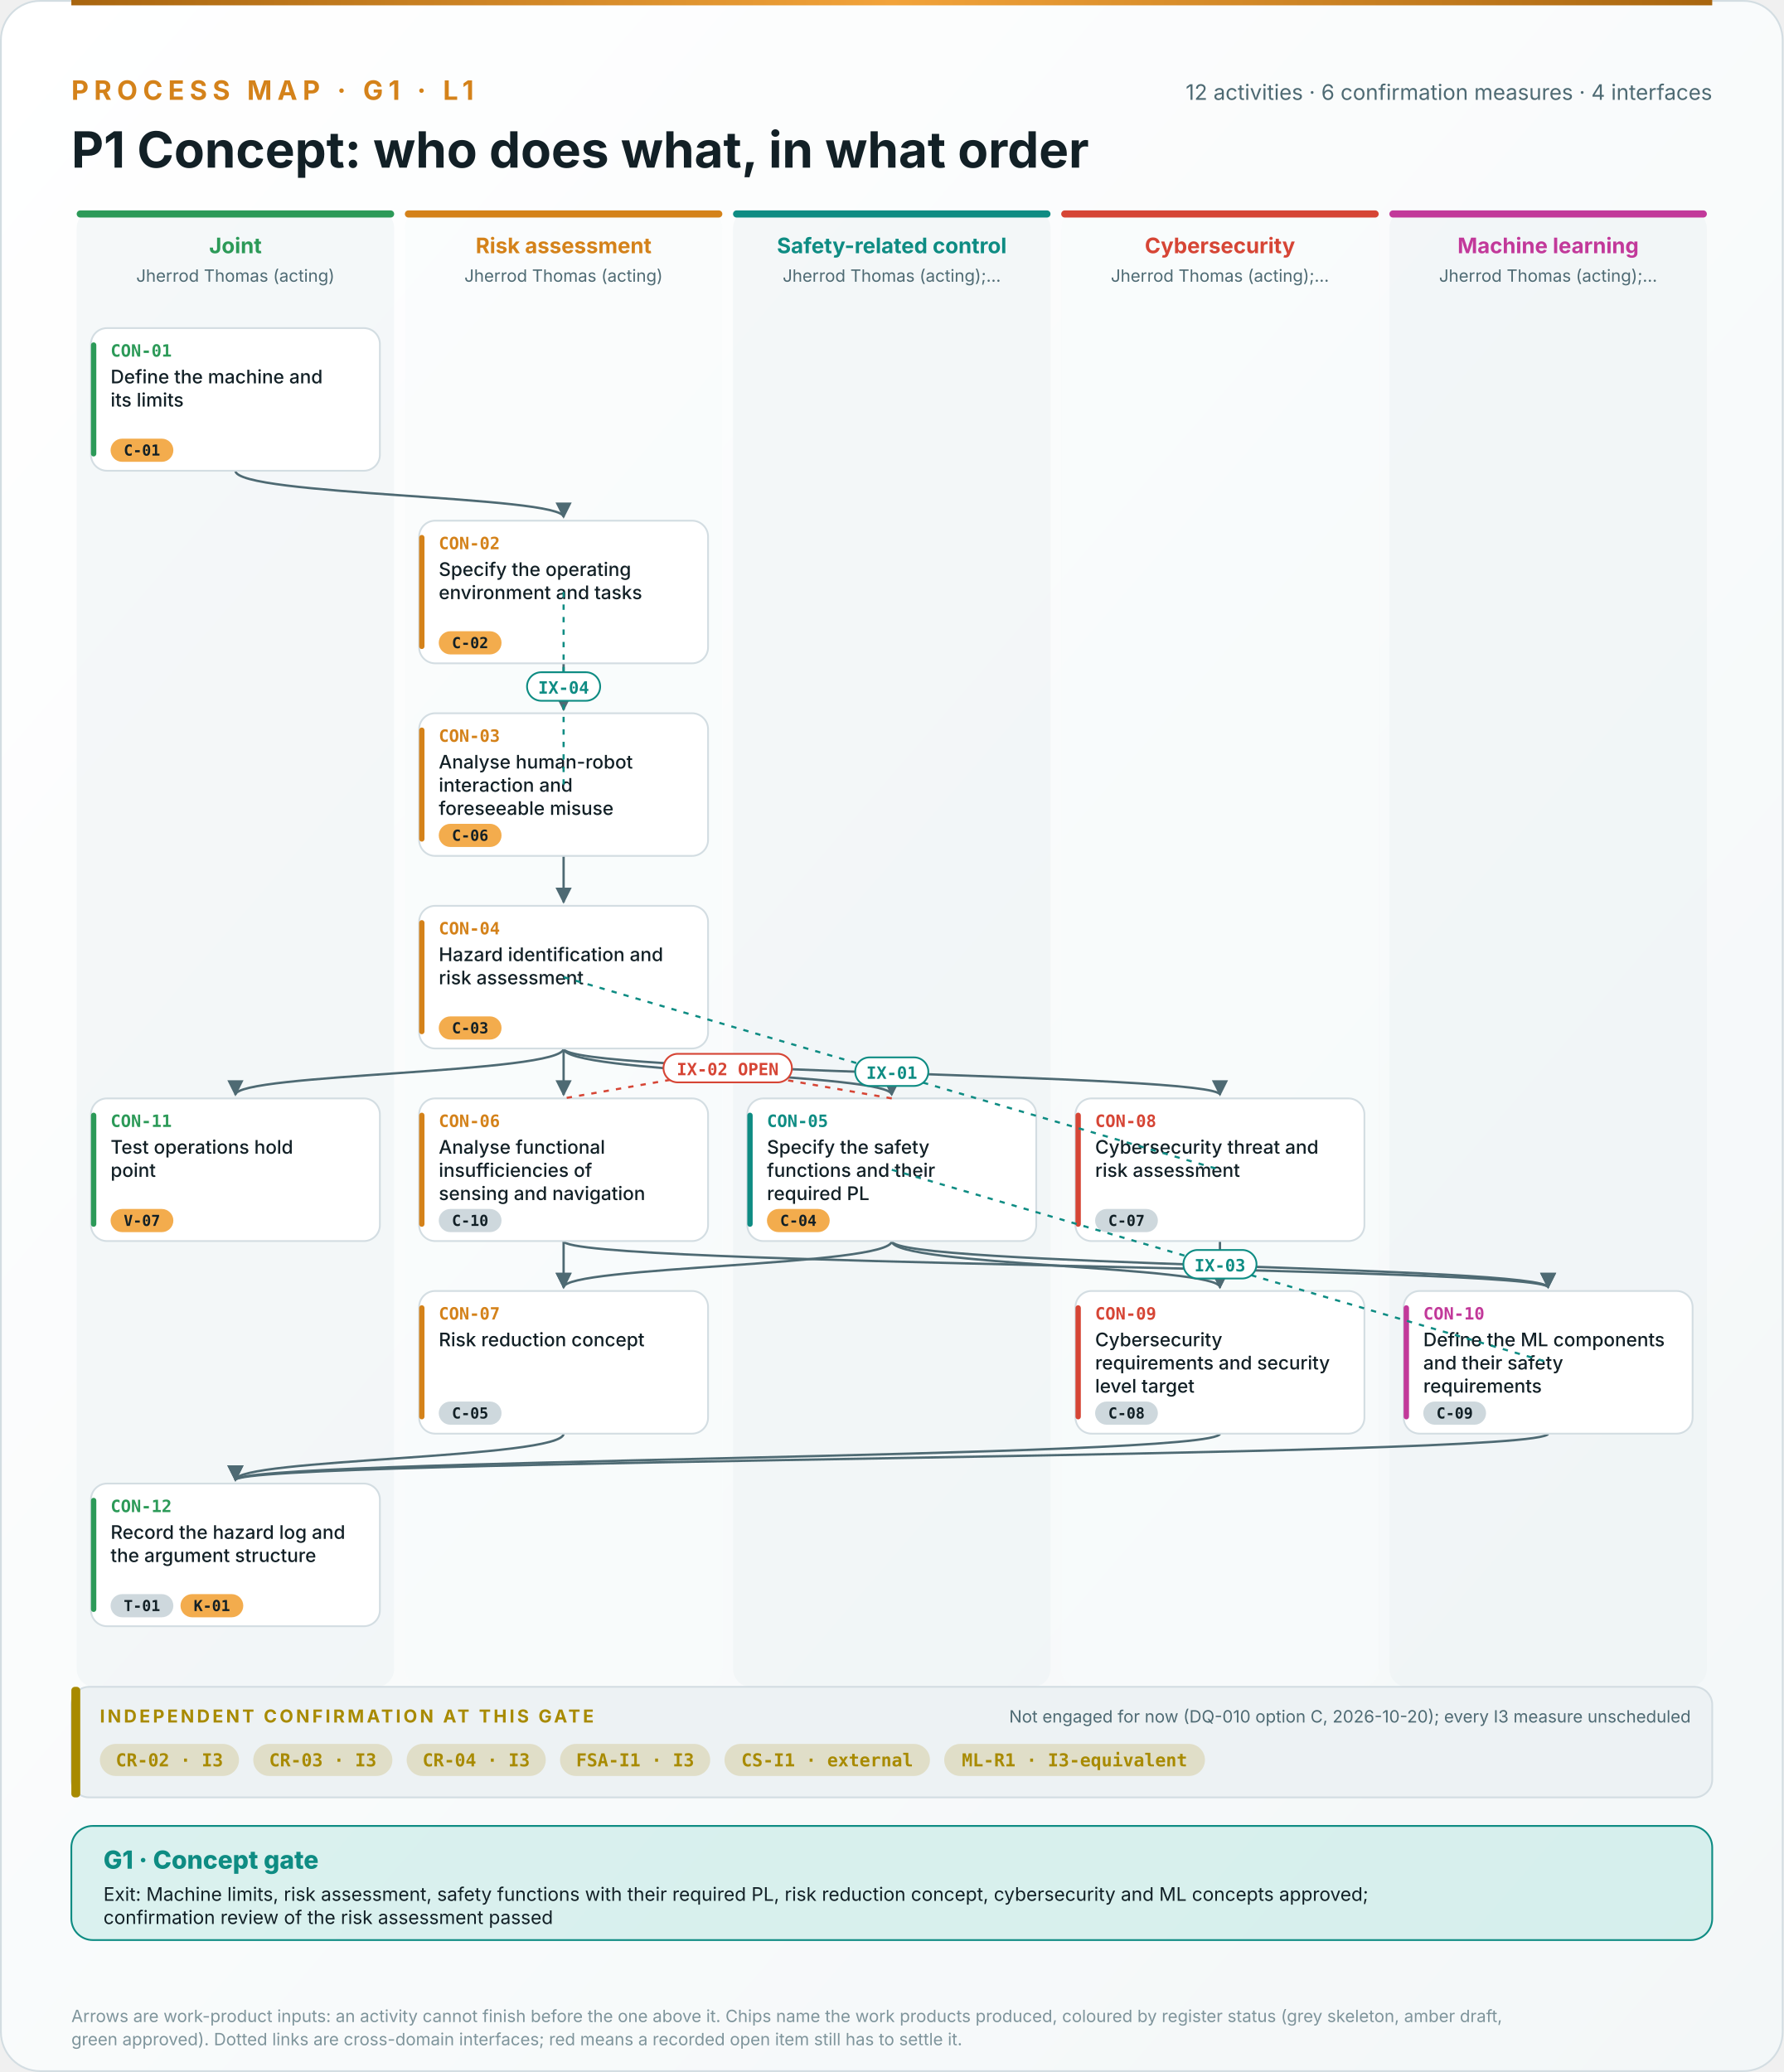
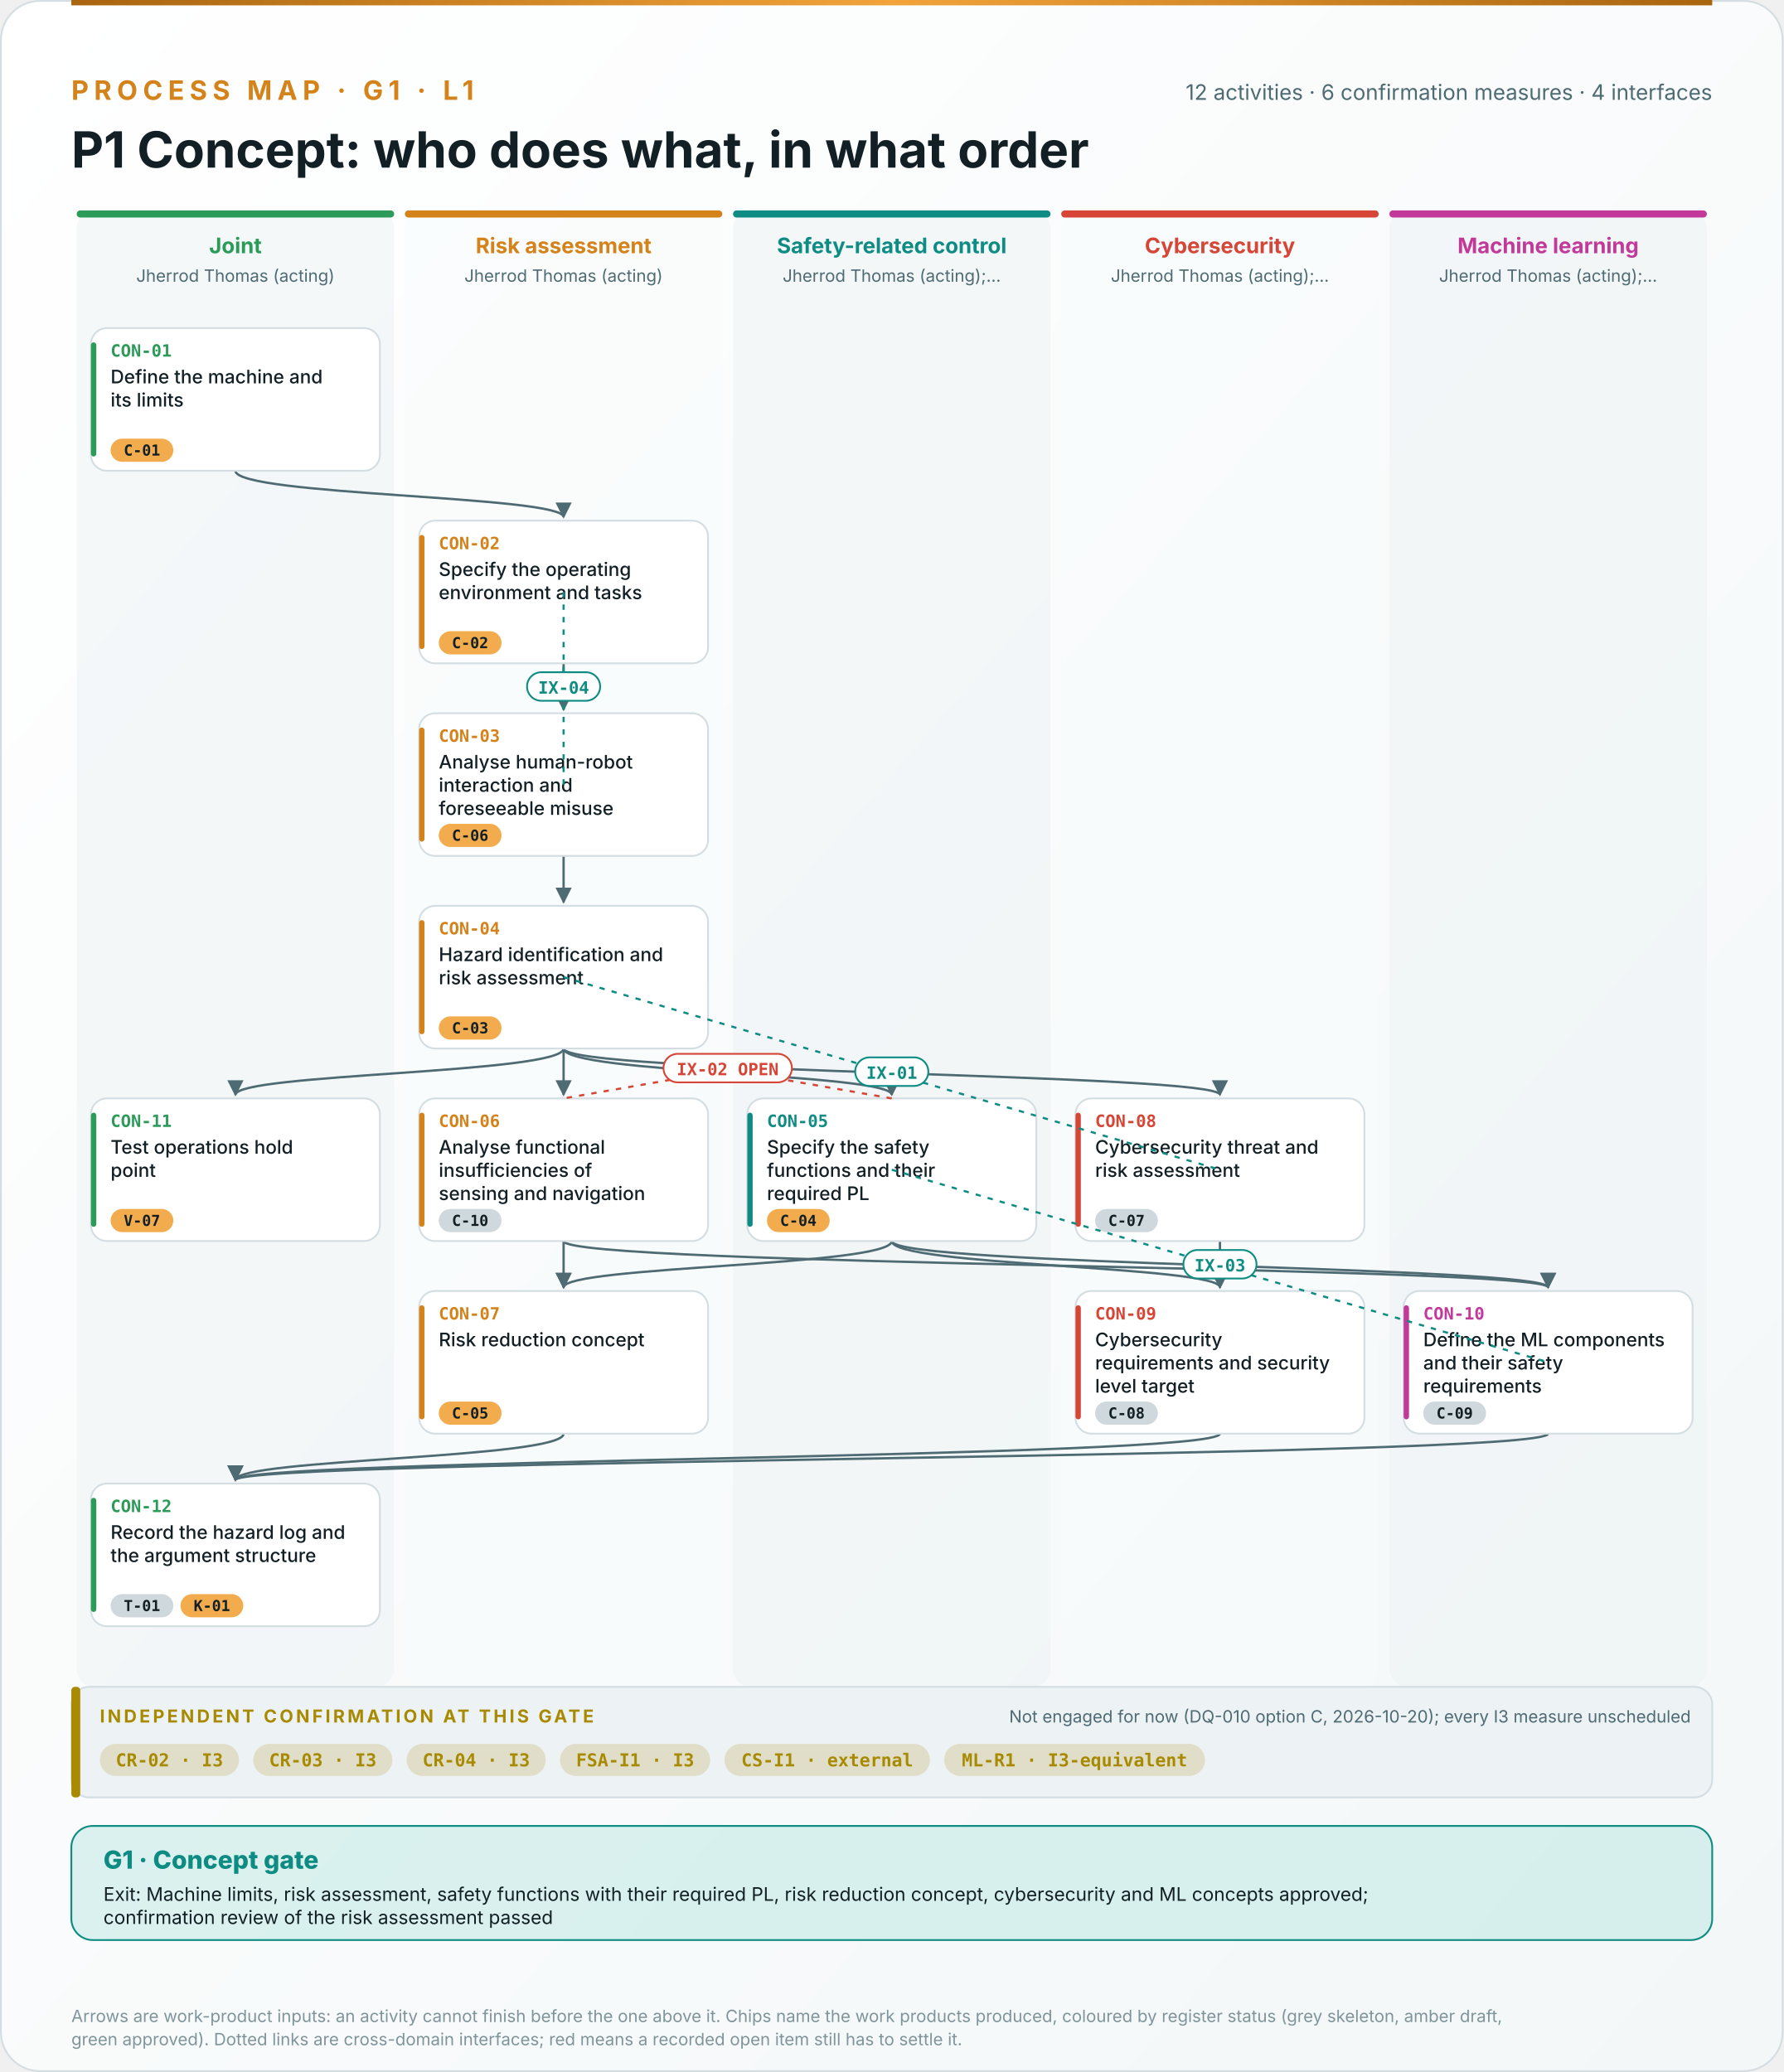
<svg xmlns="http://www.w3.org/2000/svg" width="1000" height="1162" viewBox="0 0 1000 1162" role="img" aria-labelledby="p1-t p1-d">
  <defs>
    <linearGradient id="p1-bg" x1="0" y1="0" x2="1" y2="1">
      <stop offset="0" stop-color="#FFFFFF" />
      <stop offset="1" stop-color="#F3F7F8" />
    </linearGradient>
    <linearGradient id="p1-amber" x1="0" y1="0" x2="1" y2="0">
      <stop offset="0" stop-color="#A8650F" />
      <stop offset="0.5" stop-color="#F2A33A" />
      <stop offset="1" stop-color="#A8650F" />
    </linearGradient>
    <marker id="p1-arrow" viewBox="0 0 10 10" refX="9" refY="5" markerWidth="7" markerHeight="7" orient="auto-start-reverse">
      <path d="M0,0 L10,5 L0,10 z" fill="#4E6A73" />
    </marker>
    <marker id="p1-arrow-amber" viewBox="0 0 10 10" refX="9" refY="5" markerWidth="7" markerHeight="7" orient="auto-start-reverse">
      <path d="M0,0 L10,5 L0,10 z" fill="#D4821A" />
    </marker>
  </defs>
  <rect x="0.5" y="0.5" width="999" height="1161" rx="22" fill="url(#p1-bg)" stroke="#D3DDE2" />
  <rect x="40" y="0" width="920" height="3" fill="url(#p1-amber)" />
  <text x="40" y="56" font-family="Inter, 'Segoe UI', 'Helvetica Neue', Helvetica, Arial, sans-serif" font-size="15" font-weight="700" fill="#D4821A" text-anchor="start" letter-spacing="3">PROCESS MAP · G1 · L1</text>
  <text x="40" y="94" font-family="Inter, 'Segoe UI', 'Helvetica Neue', Helvetica, Arial, sans-serif" font-size="28" font-weight="700" fill="#122026" text-anchor="start">P1 Concept: who does what, in what order</text>
  <text x="960" y="56" font-family="Inter, 'Segoe UI', 'Helvetica Neue', Helvetica, Arial, sans-serif" font-size="12" font-weight="400" fill="#4E6A73" text-anchor="end">12 activities · 6 confirmation measures · 4 interfaces</text>
  <rect x="43" y="118" width="178" height="828" rx="10" fill="#EDF2F4" fill-opacity="0.55" />
  <rect x="43" y="118" width="178" height="4" rx="2" fill="#2C9A58" />
  <text x="132" y="142" font-family="Inter, 'Segoe UI', 'Helvetica Neue', Helvetica, Arial, sans-serif" font-size="12" font-weight="700" fill="#2C9A58" text-anchor="middle">Joint</text>
  <text x="132" y="158" font-family="Inter, 'Segoe UI', 'Helvetica Neue', Helvetica, Arial, sans-serif" font-size="9.5" font-weight="400" fill="#4E6A73" text-anchor="middle">Jherrod Thomas (acting)</text>
  <rect x="227" y="118" width="178" height="828" rx="10" fill="#F7FAFB" fill-opacity="0.55" />
  <rect x="227" y="118" width="178" height="4" rx="2" fill="#D4821A" />
  <text x="316" y="142" font-family="Inter, 'Segoe UI', 'Helvetica Neue', Helvetica, Arial, sans-serif" font-size="12" font-weight="700" fill="#D4821A" text-anchor="middle">Risk assessment</text>
  <text x="316" y="158" font-family="Inter, 'Segoe UI', 'Helvetica Neue', Helvetica, Arial, sans-serif" font-size="9.5" font-weight="400" fill="#4E6A73" text-anchor="middle">Jherrod Thomas (acting)</text>
  <rect x="411" y="118" width="178" height="828" rx="10" fill="#EDF2F4" fill-opacity="0.55" />
  <rect x="411" y="118" width="178" height="4" rx="2" fill="#0E8C83" />
  <text x="500" y="142" font-family="Inter, 'Segoe UI', 'Helvetica Neue', Helvetica, Arial, sans-serif" font-size="12" font-weight="700" fill="#0E8C83" text-anchor="middle">Safety-related control</text>
  <text x="500" y="158" font-family="Inter, 'Segoe UI', 'Helvetica Neue', Helvetica, Arial, sans-serif" font-size="9.5" font-weight="400" fill="#4E6A73" text-anchor="middle">Jherrod Thomas (acting);…</text>
  <rect x="595" y="118" width="178" height="828" rx="10" fill="#F7FAFB" fill-opacity="0.55" />
  <rect x="595" y="118" width="178" height="4" rx="2" fill="#D64535" />
  <text x="684" y="142" font-family="Inter, 'Segoe UI', 'Helvetica Neue', Helvetica, Arial, sans-serif" font-size="12" font-weight="700" fill="#D64535" text-anchor="middle">Cybersecurity</text>
  <text x="684" y="158" font-family="Inter, 'Segoe UI', 'Helvetica Neue', Helvetica, Arial, sans-serif" font-size="9.5" font-weight="400" fill="#4E6A73" text-anchor="middle">Jherrod Thomas (acting);…</text>
  <rect x="779" y="118" width="178" height="828" rx="10" fill="#EDF2F4" fill-opacity="0.55" />
  <rect x="779" y="118" width="178" height="4" rx="2" fill="#C2399A" />
  <text x="868" y="142" font-family="Inter, 'Segoe UI', 'Helvetica Neue', Helvetica, Arial, sans-serif" font-size="12" font-weight="700" fill="#C2399A" text-anchor="middle">Machine learning</text>
  <text x="868" y="158" font-family="Inter, 'Segoe UI', 'Helvetica Neue', Helvetica, Arial, sans-serif" font-size="9.5" font-weight="400" fill="#4E6A73" text-anchor="middle">Jherrod Thomas (acting);…</text>
  <path d="M132.0,264.0 C132.0,278.0 316.0,278.0 316.0,290.0" fill="none" stroke="#4E6A73" stroke-width="1.3" marker-end="url(#p1-arrow)" />
  <path d="M316.0,372.0 L316.0,398.0" fill="none" stroke="#4E6A73" stroke-width="1.3" marker-end="url(#p1-arrow)" />
  <path d="M316.0,480.0 L316.0,506.0" fill="none" stroke="#4E6A73" stroke-width="1.3" marker-end="url(#p1-arrow)" />
  <path d="M316.0,588.0 C316.0,602.0 500.0,602.0 500.0,614.0" fill="none" stroke="#4E6A73" stroke-width="1.3" marker-end="url(#p1-arrow)" />
  <path d="M316.0,588.0 L316.0,614.0" fill="none" stroke="#4E6A73" stroke-width="1.3" marker-end="url(#p1-arrow)" />
  <path d="M500.0,696.0 C500.0,710.0 316.0,710.0 316.0,722.0" fill="none" stroke="#4E6A73" stroke-width="1.3" marker-end="url(#p1-arrow)" />
  <path d="M316.0,696.0 L316.0,722.0" fill="none" stroke="#4E6A73" stroke-width="1.3" marker-end="url(#p1-arrow)" />
  <path d="M316.0,588.0 C316.0,602.0 684.0,602.0 684.0,614.0" fill="none" stroke="#4E6A73" stroke-width="1.3" marker-end="url(#p1-arrow)" />
  <path d="M500.0,696.0 C500.0,710.0 684.0,710.0 684.0,722.0" fill="none" stroke="#4E6A73" stroke-width="1.3" marker-end="url(#p1-arrow)" />
  <path d="M684.0,696.0 L684.0,722.0" fill="none" stroke="#4E6A73" stroke-width="1.3" marker-end="url(#p1-arrow)" />
  <path d="M500.0,696.0 C500.0,710.0 868.0,710.0 868.0,722.0" fill="none" stroke="#4E6A73" stroke-width="1.3" marker-end="url(#p1-arrow)" />
  <path d="M316.0,696.0 C316.0,710.0 868.0,710.0 868.0,722.0" fill="none" stroke="#4E6A73" stroke-width="1.3" marker-end="url(#p1-arrow)" />
  <path d="M316.0,588.0 C316.0,602.0 132.0,602.0 132.0,614.0" fill="none" stroke="#4E6A73" stroke-width="1.3" marker-end="url(#p1-arrow)" />
  <path d="M316.0,804.0 C316.0,818.0 132.0,818.0 132.0,830.0" fill="none" stroke="#4E6A73" stroke-width="1.3" marker-end="url(#p1-arrow)" />
  <path d="M684.0,804.0 C684.0,818.0 132.0,818.0 132.0,830.0" fill="none" stroke="#4E6A73" stroke-width="1.3" marker-end="url(#p1-arrow)" />
  <path d="M868.0,804.0 C868.0,818.0 132.0,818.0 132.0,830.0" fill="none" stroke="#4E6A73" stroke-width="1.3" marker-end="url(#p1-arrow)" />
  <rect x="51" y="184" width="162" height="80" rx="9" fill="#FFFFFF" stroke="#D3DDE2" stroke-width="1" />
  <rect x="51" y="192" width="3" height="64" rx="1.5" fill="#2C9A58" />
  <text x="62" y="200" font-family="'JetBrains Mono', 'SFMono-Regular', Menlo, Consolas, monospace" font-size="9.5" font-weight="700" fill="#2C9A58" text-anchor="start">CON-01</text>
  <text x="62" y="215" font-family="Inter, 'Segoe UI', 'Helvetica Neue', Helvetica, Arial, sans-serif" font-size="10.5" font-weight="500" fill="#122026" text-anchor="start">Define the machine and</text>
  <text x="62" y="228" font-family="Inter, 'Segoe UI', 'Helvetica Neue', Helvetica, Arial, sans-serif" font-size="10.5" font-weight="500" fill="#122026" text-anchor="start">its limits</text>
  <rect x="62" y="246" width="35.2" height="13" rx="6.5" fill="#F2A33A" fill-opacity="0.9" />
  <text x="79.6" y="255.5" font-family="'JetBrains Mono', 'SFMono-Regular', Menlo, Consolas, monospace" font-size="8.5" font-weight="700" fill="#122026" text-anchor="middle">C-01</text>
  <rect x="235" y="292" width="162" height="80" rx="9" fill="#FFFFFF" stroke="#D3DDE2" stroke-width="1" />
  <rect x="235" y="300" width="3" height="64" rx="1.5" fill="#D4821A" />
  <text x="246" y="308" font-family="'JetBrains Mono', 'SFMono-Regular', Menlo, Consolas, monospace" font-size="9.5" font-weight="700" fill="#D4821A" text-anchor="start">CON-02</text>
  <text x="246" y="323" font-family="Inter, 'Segoe UI', 'Helvetica Neue', Helvetica, Arial, sans-serif" font-size="10.5" font-weight="500" fill="#122026" text-anchor="start">Specify the operating</text>
  <text x="246" y="336" font-family="Inter, 'Segoe UI', 'Helvetica Neue', Helvetica, Arial, sans-serif" font-size="10.5" font-weight="500" fill="#122026" text-anchor="start">environment and tasks</text>
  <rect x="246" y="354" width="35.2" height="13" rx="6.5" fill="#F2A33A" fill-opacity="0.9" />
  <text x="263.6" y="363.5" font-family="'JetBrains Mono', 'SFMono-Regular', Menlo, Consolas, monospace" font-size="8.5" font-weight="700" fill="#122026" text-anchor="middle">C-02</text>
  <rect x="235" y="400" width="162" height="80" rx="9" fill="#FFFFFF" stroke="#D3DDE2" stroke-width="1" />
  <rect x="235" y="408" width="3" height="64" rx="1.5" fill="#D4821A" />
  <text x="246" y="416" font-family="'JetBrains Mono', 'SFMono-Regular', Menlo, Consolas, monospace" font-size="9.5" font-weight="700" fill="#D4821A" text-anchor="start">CON-03</text>
  <text x="246" y="431" font-family="Inter, 'Segoe UI', 'Helvetica Neue', Helvetica, Arial, sans-serif" font-size="10.5" font-weight="500" fill="#122026" text-anchor="start">Analyse human-robot</text>
  <text x="246" y="444" font-family="Inter, 'Segoe UI', 'Helvetica Neue', Helvetica, Arial, sans-serif" font-size="10.5" font-weight="500" fill="#122026" text-anchor="start">interaction and</text>
  <text x="246" y="457" font-family="Inter, 'Segoe UI', 'Helvetica Neue', Helvetica, Arial, sans-serif" font-size="10.5" font-weight="500" fill="#122026" text-anchor="start">foreseeable misuse</text>
  <rect x="246" y="462" width="35.2" height="13" rx="6.5" fill="#F2A33A" fill-opacity="0.9" />
  <text x="263.6" y="471.5" font-family="'JetBrains Mono', 'SFMono-Regular', Menlo, Consolas, monospace" font-size="8.5" font-weight="700" fill="#122026" text-anchor="middle">C-06</text>
  <rect x="235" y="508" width="162" height="80" rx="9" fill="#FFFFFF" stroke="#D3DDE2" stroke-width="1" />
  <rect x="235" y="516" width="3" height="64" rx="1.5" fill="#D4821A" />
  <text x="246" y="524" font-family="'JetBrains Mono', 'SFMono-Regular', Menlo, Consolas, monospace" font-size="9.5" font-weight="700" fill="#D4821A" text-anchor="start">CON-04</text>
  <text x="246" y="539" font-family="Inter, 'Segoe UI', 'Helvetica Neue', Helvetica, Arial, sans-serif" font-size="10.5" font-weight="500" fill="#122026" text-anchor="start">Hazard identification and</text>
  <text x="246" y="552" font-family="Inter, 'Segoe UI', 'Helvetica Neue', Helvetica, Arial, sans-serif" font-size="10.5" font-weight="500" fill="#122026" text-anchor="start">risk assessment</text>
  <rect x="246" y="570" width="35.2" height="13" rx="6.5" fill="#F2A33A" fill-opacity="0.9" />
  <text x="263.6" y="579.5" font-family="'JetBrains Mono', 'SFMono-Regular', Menlo, Consolas, monospace" font-size="8.5" font-weight="700" fill="#122026" text-anchor="middle">C-03</text>
  <rect x="419" y="616" width="162" height="80" rx="9" fill="#FFFFFF" stroke="#D3DDE2" stroke-width="1" />
  <rect x="419" y="624" width="3" height="64" rx="1.5" fill="#0E8C83" />
  <text x="430" y="632" font-family="'JetBrains Mono', 'SFMono-Regular', Menlo, Consolas, monospace" font-size="9.5" font-weight="700" fill="#0E8C83" text-anchor="start">CON-05</text>
  <text x="430" y="647" font-family="Inter, 'Segoe UI', 'Helvetica Neue', Helvetica, Arial, sans-serif" font-size="10.5" font-weight="500" fill="#122026" text-anchor="start">Specify the safety</text>
  <text x="430" y="660" font-family="Inter, 'Segoe UI', 'Helvetica Neue', Helvetica, Arial, sans-serif" font-size="10.5" font-weight="500" fill="#122026" text-anchor="start">functions and their</text>
  <text x="430" y="673" font-family="Inter, 'Segoe UI', 'Helvetica Neue', Helvetica, Arial, sans-serif" font-size="10.5" font-weight="500" fill="#122026" text-anchor="start">required PL</text>
  <rect x="430" y="678" width="35.2" height="13" rx="6.5" fill="#F2A33A" fill-opacity="0.9" />
  <text x="447.6" y="687.5" font-family="'JetBrains Mono', 'SFMono-Regular', Menlo, Consolas, monospace" font-size="8.5" font-weight="700" fill="#122026" text-anchor="middle">C-04</text>
  <rect x="235" y="616" width="162" height="80" rx="9" fill="#FFFFFF" stroke="#D3DDE2" stroke-width="1" />
  <rect x="235" y="624" width="3" height="64" rx="1.5" fill="#D4821A" />
  <text x="246" y="632" font-family="'JetBrains Mono', 'SFMono-Regular', Menlo, Consolas, monospace" font-size="9.5" font-weight="700" fill="#D4821A" text-anchor="start">CON-06</text>
  <text x="246" y="647" font-family="Inter, 'Segoe UI', 'Helvetica Neue', Helvetica, Arial, sans-serif" font-size="10.5" font-weight="500" fill="#122026" text-anchor="start">Analyse functional</text>
  <text x="246" y="660" font-family="Inter, 'Segoe UI', 'Helvetica Neue', Helvetica, Arial, sans-serif" font-size="10.5" font-weight="500" fill="#122026" text-anchor="start">insufficiencies of</text>
  <text x="246" y="673" font-family="Inter, 'Segoe UI', 'Helvetica Neue', Helvetica, Arial, sans-serif" font-size="10.5" font-weight="500" fill="#122026" text-anchor="start">sensing and navigation</text>
  <rect x="246" y="678" width="35.2" height="13" rx="6.5" fill="#C9D4D9" fill-opacity="0.9" />
  <text x="263.6" y="687.5" font-family="'JetBrains Mono', 'SFMono-Regular', Menlo, Consolas, monospace" font-size="8.5" font-weight="700" fill="#122026" text-anchor="middle">C-10</text>
  <rect x="235" y="724" width="162" height="80" rx="9" fill="#FFFFFF" stroke="#D3DDE2" stroke-width="1" />
  <rect x="235" y="732" width="3" height="64" rx="1.5" fill="#D4821A" />
  <text x="246" y="740" font-family="'JetBrains Mono', 'SFMono-Regular', Menlo, Consolas, monospace" font-size="9.5" font-weight="700" fill="#D4821A" text-anchor="start">CON-07</text>
  <text x="246" y="755" font-family="Inter, 'Segoe UI', 'Helvetica Neue', Helvetica, Arial, sans-serif" font-size="10.5" font-weight="500" fill="#122026" text-anchor="start">Risk reduction concept</text>
-   <rect x="246" y="786" width="35.2" height="13" rx="6.5" fill="#C9D4D9" fill-opacity="0.9" />
+   <rect x="246" y="786" width="35.2" height="13" rx="6.5" fill="#F2A33A" fill-opacity="0.9" />
  <text x="263.6" y="795.5" font-family="'JetBrains Mono', 'SFMono-Regular', Menlo, Consolas, monospace" font-size="8.5" font-weight="700" fill="#122026" text-anchor="middle">C-05</text>
  <rect x="603" y="616" width="162" height="80" rx="9" fill="#FFFFFF" stroke="#D3DDE2" stroke-width="1" />
  <rect x="603" y="624" width="3" height="64" rx="1.5" fill="#D64535" />
  <text x="614" y="632" font-family="'JetBrains Mono', 'SFMono-Regular', Menlo, Consolas, monospace" font-size="9.5" font-weight="700" fill="#D64535" text-anchor="start">CON-08</text>
  <text x="614" y="647" font-family="Inter, 'Segoe UI', 'Helvetica Neue', Helvetica, Arial, sans-serif" font-size="10.5" font-weight="500" fill="#122026" text-anchor="start">Cybersecurity threat and</text>
  <text x="614" y="660" font-family="Inter, 'Segoe UI', 'Helvetica Neue', Helvetica, Arial, sans-serif" font-size="10.5" font-weight="500" fill="#122026" text-anchor="start">risk assessment</text>
  <rect x="614" y="678" width="35.2" height="13" rx="6.5" fill="#C9D4D9" fill-opacity="0.9" />
  <text x="631.6" y="687.5" font-family="'JetBrains Mono', 'SFMono-Regular', Menlo, Consolas, monospace" font-size="8.5" font-weight="700" fill="#122026" text-anchor="middle">C-07</text>
  <rect x="603" y="724" width="162" height="80" rx="9" fill="#FFFFFF" stroke="#D3DDE2" stroke-width="1" />
  <rect x="603" y="732" width="3" height="64" rx="1.5" fill="#D64535" />
  <text x="614" y="740" font-family="'JetBrains Mono', 'SFMono-Regular', Menlo, Consolas, monospace" font-size="9.5" font-weight="700" fill="#D64535" text-anchor="start">CON-09</text>
  <text x="614" y="755" font-family="Inter, 'Segoe UI', 'Helvetica Neue', Helvetica, Arial, sans-serif" font-size="10.5" font-weight="500" fill="#122026" text-anchor="start">Cybersecurity</text>
  <text x="614" y="768" font-family="Inter, 'Segoe UI', 'Helvetica Neue', Helvetica, Arial, sans-serif" font-size="10.5" font-weight="500" fill="#122026" text-anchor="start">requirements and security</text>
  <text x="614" y="781" font-family="Inter, 'Segoe UI', 'Helvetica Neue', Helvetica, Arial, sans-serif" font-size="10.5" font-weight="500" fill="#122026" text-anchor="start">level target</text>
  <rect x="614" y="786" width="35.2" height="13" rx="6.5" fill="#C9D4D9" fill-opacity="0.9" />
  <text x="631.6" y="795.5" font-family="'JetBrains Mono', 'SFMono-Regular', Menlo, Consolas, monospace" font-size="8.5" font-weight="700" fill="#122026" text-anchor="middle">C-08</text>
  <rect x="787" y="724" width="162" height="80" rx="9" fill="#FFFFFF" stroke="#D3DDE2" stroke-width="1" />
  <rect x="787" y="732" width="3" height="64" rx="1.5" fill="#C2399A" />
  <text x="798" y="740" font-family="'JetBrains Mono', 'SFMono-Regular', Menlo, Consolas, monospace" font-size="9.5" font-weight="700" fill="#C2399A" text-anchor="start">CON-10</text>
  <text x="798" y="755" font-family="Inter, 'Segoe UI', 'Helvetica Neue', Helvetica, Arial, sans-serif" font-size="10.5" font-weight="500" fill="#122026" text-anchor="start">Define the ML components</text>
  <text x="798" y="768" font-family="Inter, 'Segoe UI', 'Helvetica Neue', Helvetica, Arial, sans-serif" font-size="10.5" font-weight="500" fill="#122026" text-anchor="start">and their safety</text>
  <text x="798" y="781" font-family="Inter, 'Segoe UI', 'Helvetica Neue', Helvetica, Arial, sans-serif" font-size="10.5" font-weight="500" fill="#122026" text-anchor="start">requirements</text>
  <rect x="798" y="786" width="35.2" height="13" rx="6.5" fill="#C9D4D9" fill-opacity="0.9" />
  <text x="815.6" y="795.5" font-family="'JetBrains Mono', 'SFMono-Regular', Menlo, Consolas, monospace" font-size="8.5" font-weight="700" fill="#122026" text-anchor="middle">C-09</text>
  <rect x="51" y="616" width="162" height="80" rx="9" fill="#FFFFFF" stroke="#D3DDE2" stroke-width="1" />
  <rect x="51" y="624" width="3" height="64" rx="1.5" fill="#2C9A58" />
  <text x="62" y="632" font-family="'JetBrains Mono', 'SFMono-Regular', Menlo, Consolas, monospace" font-size="9.5" font-weight="700" fill="#2C9A58" text-anchor="start">CON-11</text>
  <text x="62" y="647" font-family="Inter, 'Segoe UI', 'Helvetica Neue', Helvetica, Arial, sans-serif" font-size="10.5" font-weight="500" fill="#122026" text-anchor="start">Test operations hold</text>
  <text x="62" y="660" font-family="Inter, 'Segoe UI', 'Helvetica Neue', Helvetica, Arial, sans-serif" font-size="10.5" font-weight="500" fill="#122026" text-anchor="start">point</text>
  <rect x="62" y="678" width="35.2" height="13" rx="6.5" fill="#F2A33A" fill-opacity="0.9" />
  <text x="79.6" y="687.5" font-family="'JetBrains Mono', 'SFMono-Regular', Menlo, Consolas, monospace" font-size="8.5" font-weight="700" fill="#122026" text-anchor="middle">V-07</text>
  <rect x="51" y="832" width="162" height="80" rx="9" fill="#FFFFFF" stroke="#D3DDE2" stroke-width="1" />
  <rect x="51" y="840" width="3" height="64" rx="1.5" fill="#2C9A58" />
  <text x="62" y="848" font-family="'JetBrains Mono', 'SFMono-Regular', Menlo, Consolas, monospace" font-size="9.5" font-weight="700" fill="#2C9A58" text-anchor="start">CON-12</text>
  <text x="62" y="863" font-family="Inter, 'Segoe UI', 'Helvetica Neue', Helvetica, Arial, sans-serif" font-size="10.5" font-weight="500" fill="#122026" text-anchor="start">Record the hazard log and</text>
  <text x="62" y="876" font-family="Inter, 'Segoe UI', 'Helvetica Neue', Helvetica, Arial, sans-serif" font-size="10.5" font-weight="500" fill="#122026" text-anchor="start">the argument structure</text>
  <rect x="62" y="894" width="35.2" height="13" rx="6.5" fill="#C9D4D9" fill-opacity="0.9" />
  <text x="79.6" y="903.5" font-family="'JetBrains Mono', 'SFMono-Regular', Menlo, Consolas, monospace" font-size="8.5" font-weight="700" fill="#122026" text-anchor="middle">T-01</text>
  <rect x="101.2" y="894" width="35.2" height="13" rx="6.5" fill="#F2A33A" fill-opacity="0.9" />
  <text x="118.8" y="903.5" font-family="'JetBrains Mono', 'SFMono-Regular', Menlo, Consolas, monospace" font-size="8.5" font-weight="700" fill="#122026" text-anchor="middle">K-01</text>
  <path d="M316.0,548.0 L684.0,656.0" fill="none" stroke="#0E8C83" stroke-width="1.2" stroke-dasharray="3 4" />
  <rect x="479.5" y="593" width="41" height="16" rx="8" fill="#FFFFFF" stroke="#0E8C83" stroke-width="1" />
  <text x="500" y="605" font-family="'JetBrains Mono', 'SFMono-Regular', Menlo, Consolas, monospace" font-size="9.5" font-weight="700" fill="#0E8C83" text-anchor="middle">IX-01</text>
  <path d="M500.0,616.0 L408.0,600.0 L316.0,616.0" fill="none" stroke="#D64535" stroke-width="1.2" stroke-dasharray="3 4" />
  <rect x="372" y="591" width="72" height="16" rx="8" fill="#FFFFFF" stroke="#D64535" stroke-width="1" />
  <text x="408" y="603" font-family="'JetBrains Mono', 'SFMono-Regular', Menlo, Consolas, monospace" font-size="9.5" font-weight="700" fill="#D64535" text-anchor="middle">IX-02 OPEN</text>
  <path d="M500.0,656.0 L868.0,764.0" fill="none" stroke="#0E8C83" stroke-width="1.2" stroke-dasharray="3 4" />
  <rect x="663.5" y="701" width="41" height="16" rx="8" fill="#FFFFFF" stroke="#0E8C83" stroke-width="1" />
  <text x="684" y="713" font-family="'JetBrains Mono', 'SFMono-Regular', Menlo, Consolas, monospace" font-size="9.5" font-weight="700" fill="#0E8C83" text-anchor="middle">IX-03</text>
  <path d="M316.0,332.0 L316.0,440.0" fill="none" stroke="#0E8C83" stroke-width="1.2" stroke-dasharray="3 4" />
  <rect x="295.5" y="377" width="41" height="16" rx="8" fill="#FFFFFF" stroke="#0E8C83" stroke-width="1" />
  <text x="316" y="389" font-family="'JetBrains Mono', 'SFMono-Regular', Menlo, Consolas, monospace" font-size="9.5" font-weight="700" fill="#0E8C83" text-anchor="middle">IX-04</text>
  <rect x="40" y="946" width="920" height="62" rx="10" fill="#EDF2F4" stroke="#D3DDE2" stroke-width="1" />
  <rect x="40" y="946" width="5" height="62" rx="2" fill="#A88A00" />
  <text x="56" y="966" font-family="Inter, 'Segoe UI', 'Helvetica Neue', Helvetica, Arial, sans-serif" font-size="10" font-weight="700" fill="#A88A00" text-anchor="start" letter-spacing="1.5">INDEPENDENT CONFIRMATION AT THIS GATE</text>
  <text x="948" y="966" font-family="Inter, 'Segoe UI', 'Helvetica Neue', Helvetica, Arial, sans-serif" font-size="9.5" font-weight="400" fill="#4E6A73" text-anchor="end">Not engaged for now (DQ-010 option C, 2026-10-20); every I3 measure unscheduled</text>
  <rect x="56" y="978" width="78" height="18" rx="9" fill="#A88A00" fill-opacity="0.18" />
  <text x="95" y="990.6" font-family="'JetBrains Mono', 'SFMono-Regular', Menlo, Consolas, monospace" font-size="10" font-weight="700" fill="#A88A00" text-anchor="middle">CR-02 · I3</text>
  <rect x="142" y="978" width="78" height="18" rx="9" fill="#A88A00" fill-opacity="0.18" />
  <text x="181" y="990.6" font-family="'JetBrains Mono', 'SFMono-Regular', Menlo, Consolas, monospace" font-size="10" font-weight="700" fill="#A88A00" text-anchor="middle">CR-03 · I3</text>
  <rect x="228" y="978" width="78" height="18" rx="9" fill="#A88A00" fill-opacity="0.18" />
  <text x="267" y="990.6" font-family="'JetBrains Mono', 'SFMono-Regular', Menlo, Consolas, monospace" font-size="10" font-weight="700" fill="#A88A00" text-anchor="middle">CR-04 · I3</text>
  <rect x="314" y="978" width="84.2" height="18" rx="9" fill="#A88A00" fill-opacity="0.18" />
  <text x="356.1" y="990.6" font-family="'JetBrains Mono', 'SFMono-Regular', Menlo, Consolas, monospace" font-size="10" font-weight="700" fill="#A88A00" text-anchor="middle">FSA-I1 · I3</text>
  <rect x="406.2" y="978" width="115.2" height="18" rx="9" fill="#A88A00" fill-opacity="0.18" />
  <text x="463.8" y="990.6" font-family="'JetBrains Mono', 'SFMono-Regular', Menlo, Consolas, monospace" font-size="10" font-weight="700" fill="#A88A00" text-anchor="middle">CS-I1 · external</text>
  <rect x="529.4" y="978" width="146.2" height="18" rx="9" fill="#A88A00" fill-opacity="0.18" />
  <text x="602.5" y="990.6" font-family="'JetBrains Mono', 'SFMono-Regular', Menlo, Consolas, monospace" font-size="10" font-weight="700" fill="#A88A00" text-anchor="middle">ML-R1 · I3-equivalent</text>
  <rect x="40" y="1024" width="920" height="64" rx="12" fill="#8FD8D1" fill-opacity="0.3" />
  <rect x="40" y="1024" width="920" height="64" rx="12" fill="none" stroke="#0E8C83" stroke-width="1" />
  <text x="58" y="1048" font-family="Inter, 'Segoe UI', 'Helvetica Neue', Helvetica, Arial, sans-serif" font-size="14" font-weight="800" fill="#0E8C83" text-anchor="start">G1 · Concept gate</text>
  <text x="58" y="1066" font-family="Inter, 'Segoe UI', 'Helvetica Neue', Helvetica, Arial, sans-serif" font-size="10.5" font-weight="400" fill="#122026" text-anchor="start">Exit: Machine limits, risk assessment, safety functions with their required PL, risk reduction concept, cybersecurity and ML concepts approved;</text>
  <text x="58" y="1079" font-family="Inter, 'Segoe UI', 'Helvetica Neue', Helvetica, Arial, sans-serif" font-size="10.5" font-weight="400" fill="#122026" text-anchor="start">confirmation review of the risk assessment passed</text>
  <text x="40" y="1134" font-family="Inter, 'Segoe UI', 'Helvetica Neue', Helvetica, Arial, sans-serif" font-size="9.5" font-weight="400" fill="#7E949B" text-anchor="start">Arrows are work-product inputs: an activity cannot finish before the one above it. Chips name the work products produced, coloured by register status (grey skeleton, amber draft,</text>
  <text x="40" y="1147" font-family="Inter, 'Segoe UI', 'Helvetica Neue', Helvetica, Arial, sans-serif" font-size="9.5" font-weight="400" fill="#7E949B" text-anchor="start">green approved). Dotted links are cross-domain interfaces; red means a recorded open item still has to settle it.</text>
</svg>
